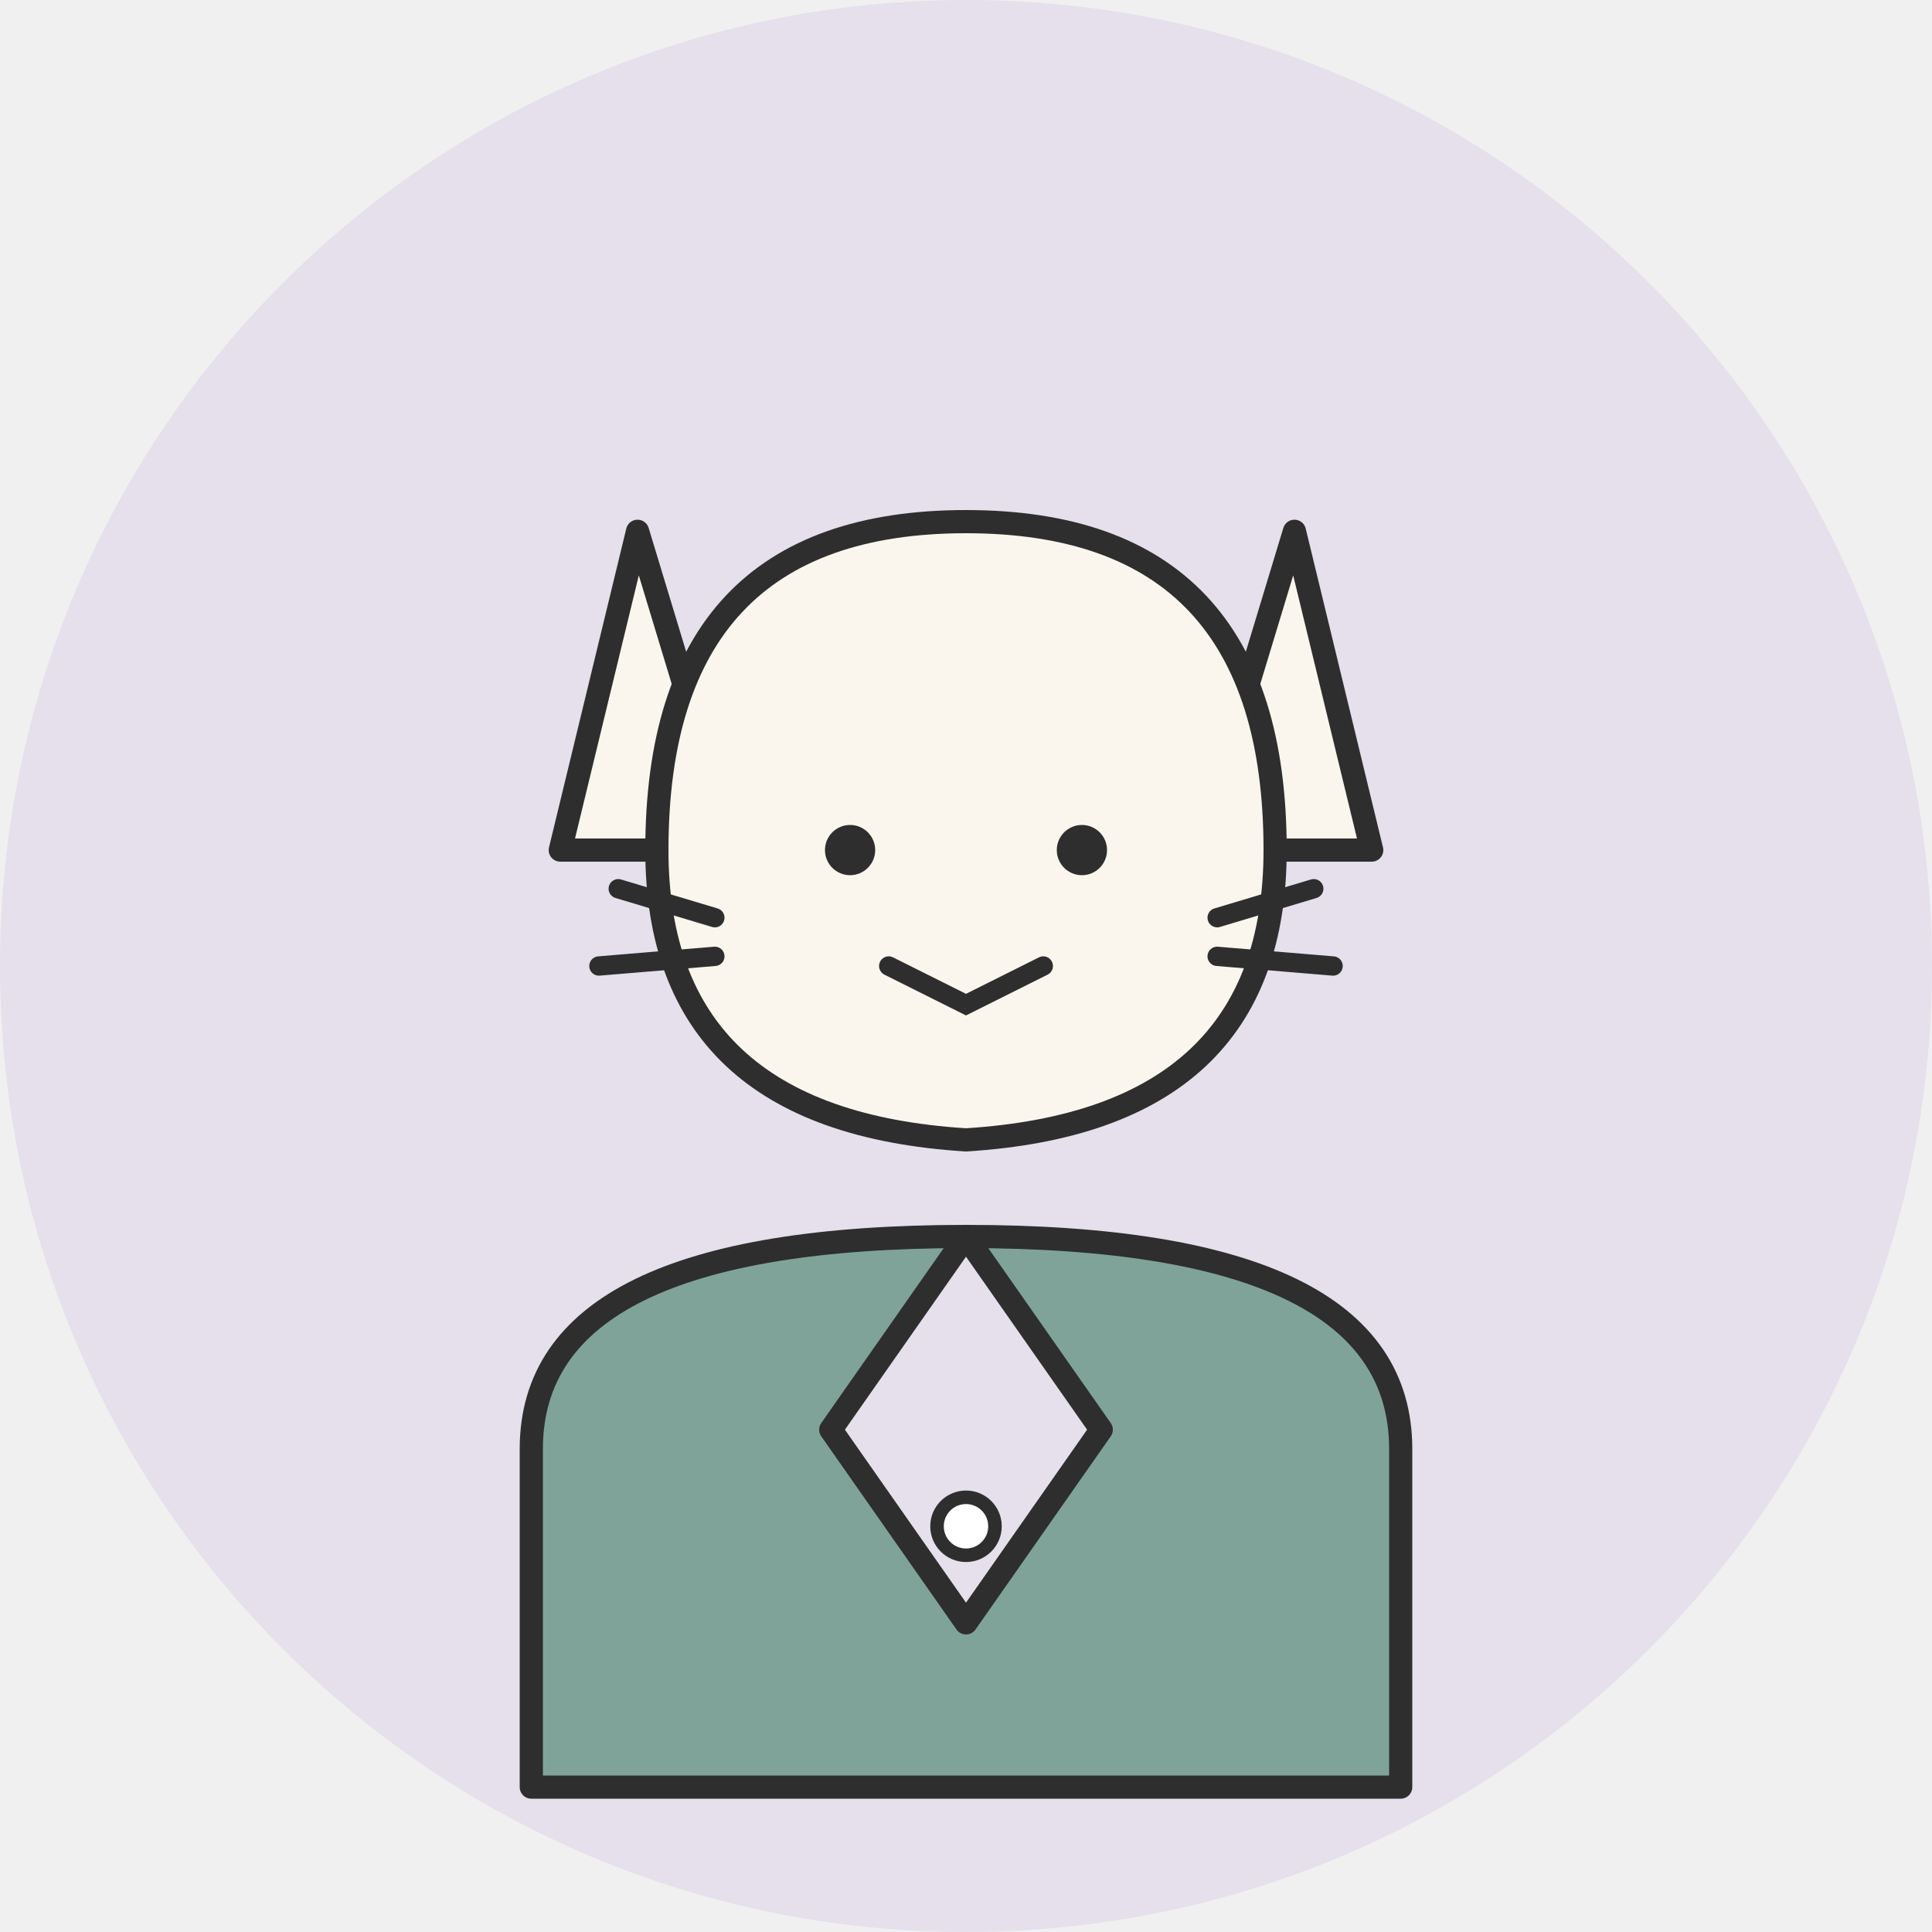
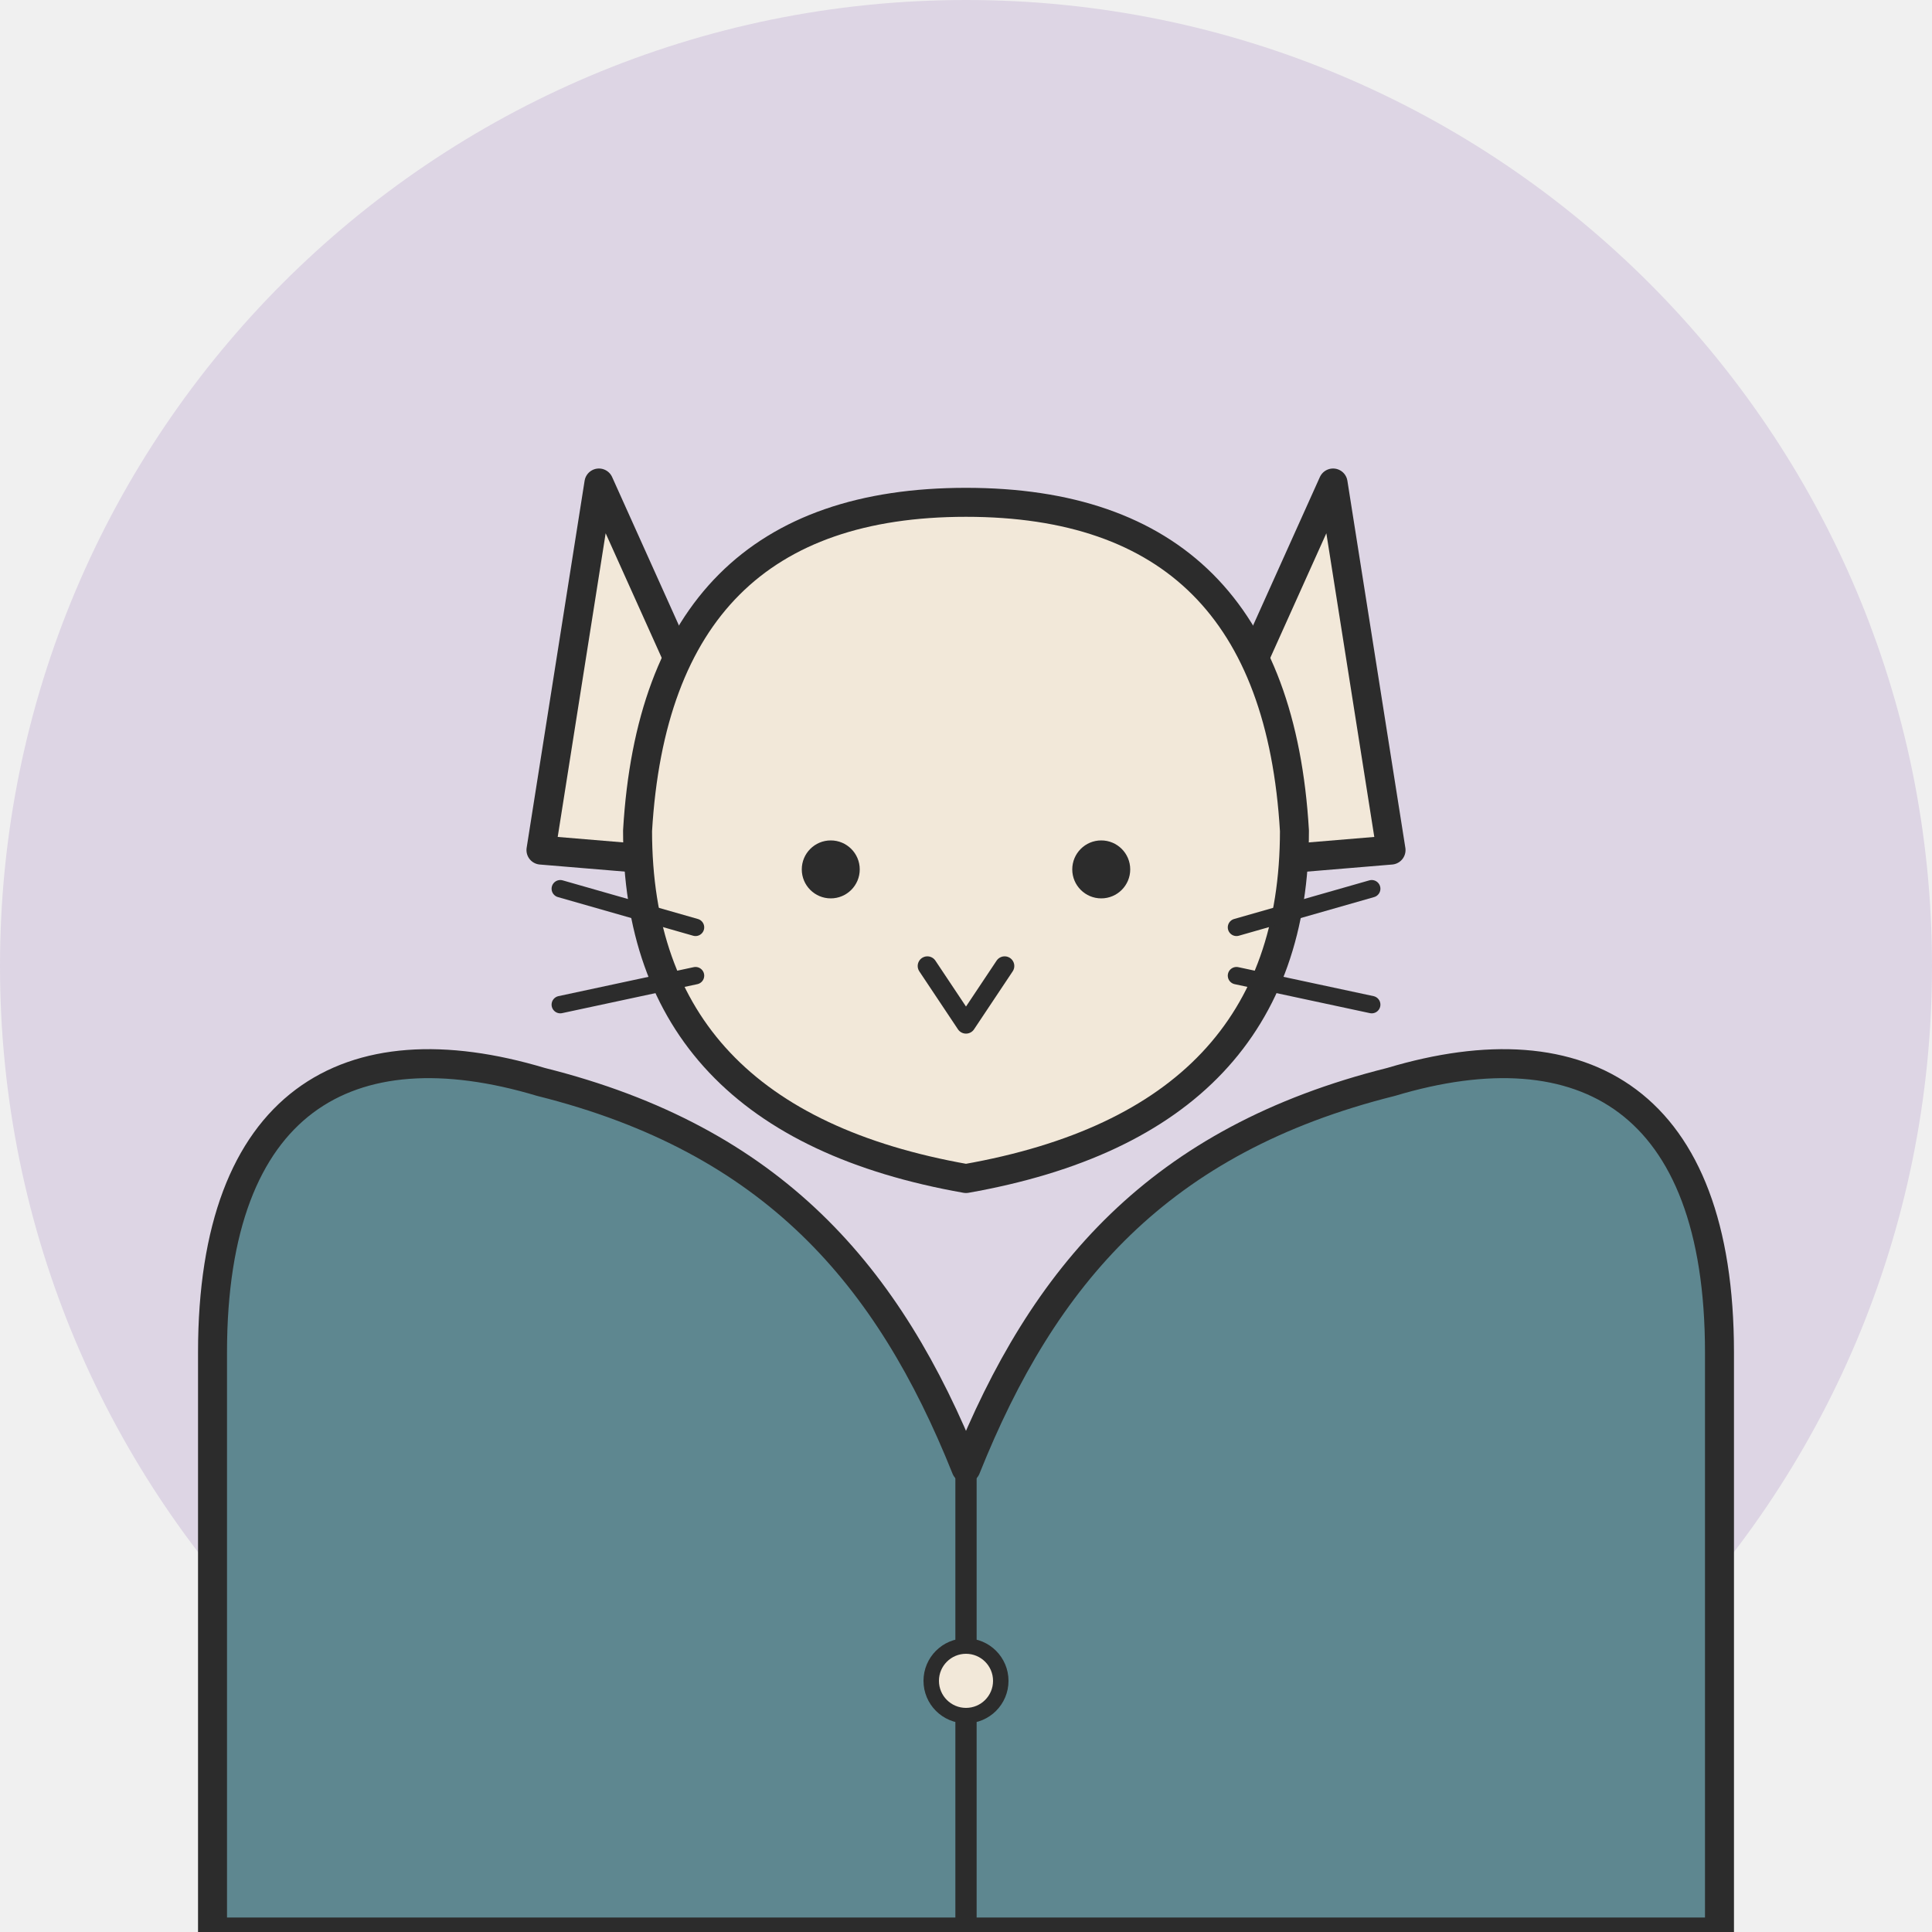
<svg xmlns="http://www.w3.org/2000/svg" viewBox="0 0 200 200" role="img" aria-label="Gato">
-   <circle cx="100" cy="100" r="100" fill="#E5E0EC" />
-   <g fill="#FAF6EE" stroke="#2E2E2E" stroke-width="2.4" stroke-linejoin="round">
-     <path d="M66 55 L76 88 L58 88 Z" />
-     <path d="M134 55 L142 88 L124 88 Z" />
-     <path d="M68 88 Q68 54 100 54 Q132 54 132 88 Q132 116 100 118 Q68 116 68 88 Z" />
+   <circle cx="100" cy="100" r="100" fill="#DDD5E4" />
+   <g stroke="#2C2C2C" stroke-width="3" stroke-linejoin="round" stroke-linecap="round">
+     <path d="M62 50 L80 90 L56 88 Z" fill="#F2E8D9" />
+     <path d="M138 50 L144 88 L120 90 Z" fill="#F2E8D9" />
+     <path d="M100 52 Q68 52 66 86 Q66 116 100 122 Q134 116 134 86 Q132 52 100 52 Z" fill="#F2E8D9" />
  </g>
-   <g fill="#2E2E2E">
-     <circle cx="88" cy="88" r="2.6" />
-     <circle cx="112" cy="88" r="2.6" />
+   <circle cx="86" cy="90" r="3" fill="#2C2C2C" />
+   <circle cx="114" cy="90" r="3" fill="#2C2C2C" />
+   <path d="M96 100 L100 106 L104 100" fill="none" stroke="#2C2C2C" stroke-width="2" stroke-linejoin="round" stroke-linecap="round" />
+   <g stroke="#2C2C2C" stroke-width="1.8" stroke-linecap="round" fill="none">
+     <path d="M72 96 L58 92" />
+     <path d="M72 101 L58 104" />
+     <path d="M128 96 L142 92" />
+     <path d="M128 101 L142 104" />
  </g>
-   <g fill="none" stroke="#2E2E2E" stroke-width="2" stroke-linecap="round">
-     <path d="M92 100 L100 104 L108 100" />
-     <path d="M74 95 L64 92" />
-     <path d="M74 99 L62 100" />
-     <path d="M126 95 L136 92" />
-     <path d="M126 99 L138 100" />
-   </g>
-   <path d="M55 150 Q55 128 100 128 Q145 128 145 150 L145 185 L55 185 Z" fill="#7FA398" stroke="#2E2E2E" stroke-width="2.4" stroke-linejoin="round" />
-   <path d="M100 128 L86 148 L100 168 L114 148 Z" fill="#E5E0EC" stroke="#2E2E2E" stroke-width="2.4" stroke-linejoin="round" />
-   <circle cx="100" cy="158" r="3" fill="#FFFFFF" stroke="#2E2E2E" stroke-width="1.4" />
+   <path d="M22 200 L22 140 C22 114 36 106 56 112 C80 118 92 132 100 152 C108 132 120 118 144 112 C164 106 178 114 178 140 L178 200 Z" fill="#5E8790" stroke="#2C2C2C" stroke-width="3" stroke-linejoin="round" />
+   <path d="M100 152 L100 200" stroke="#2C2C2C" stroke-width="2.2" />
+   <circle cx="100" cy="174" r="3.6" fill="#F2E8D9" stroke="#2C2C2C" stroke-width="1.6" />
</svg>
